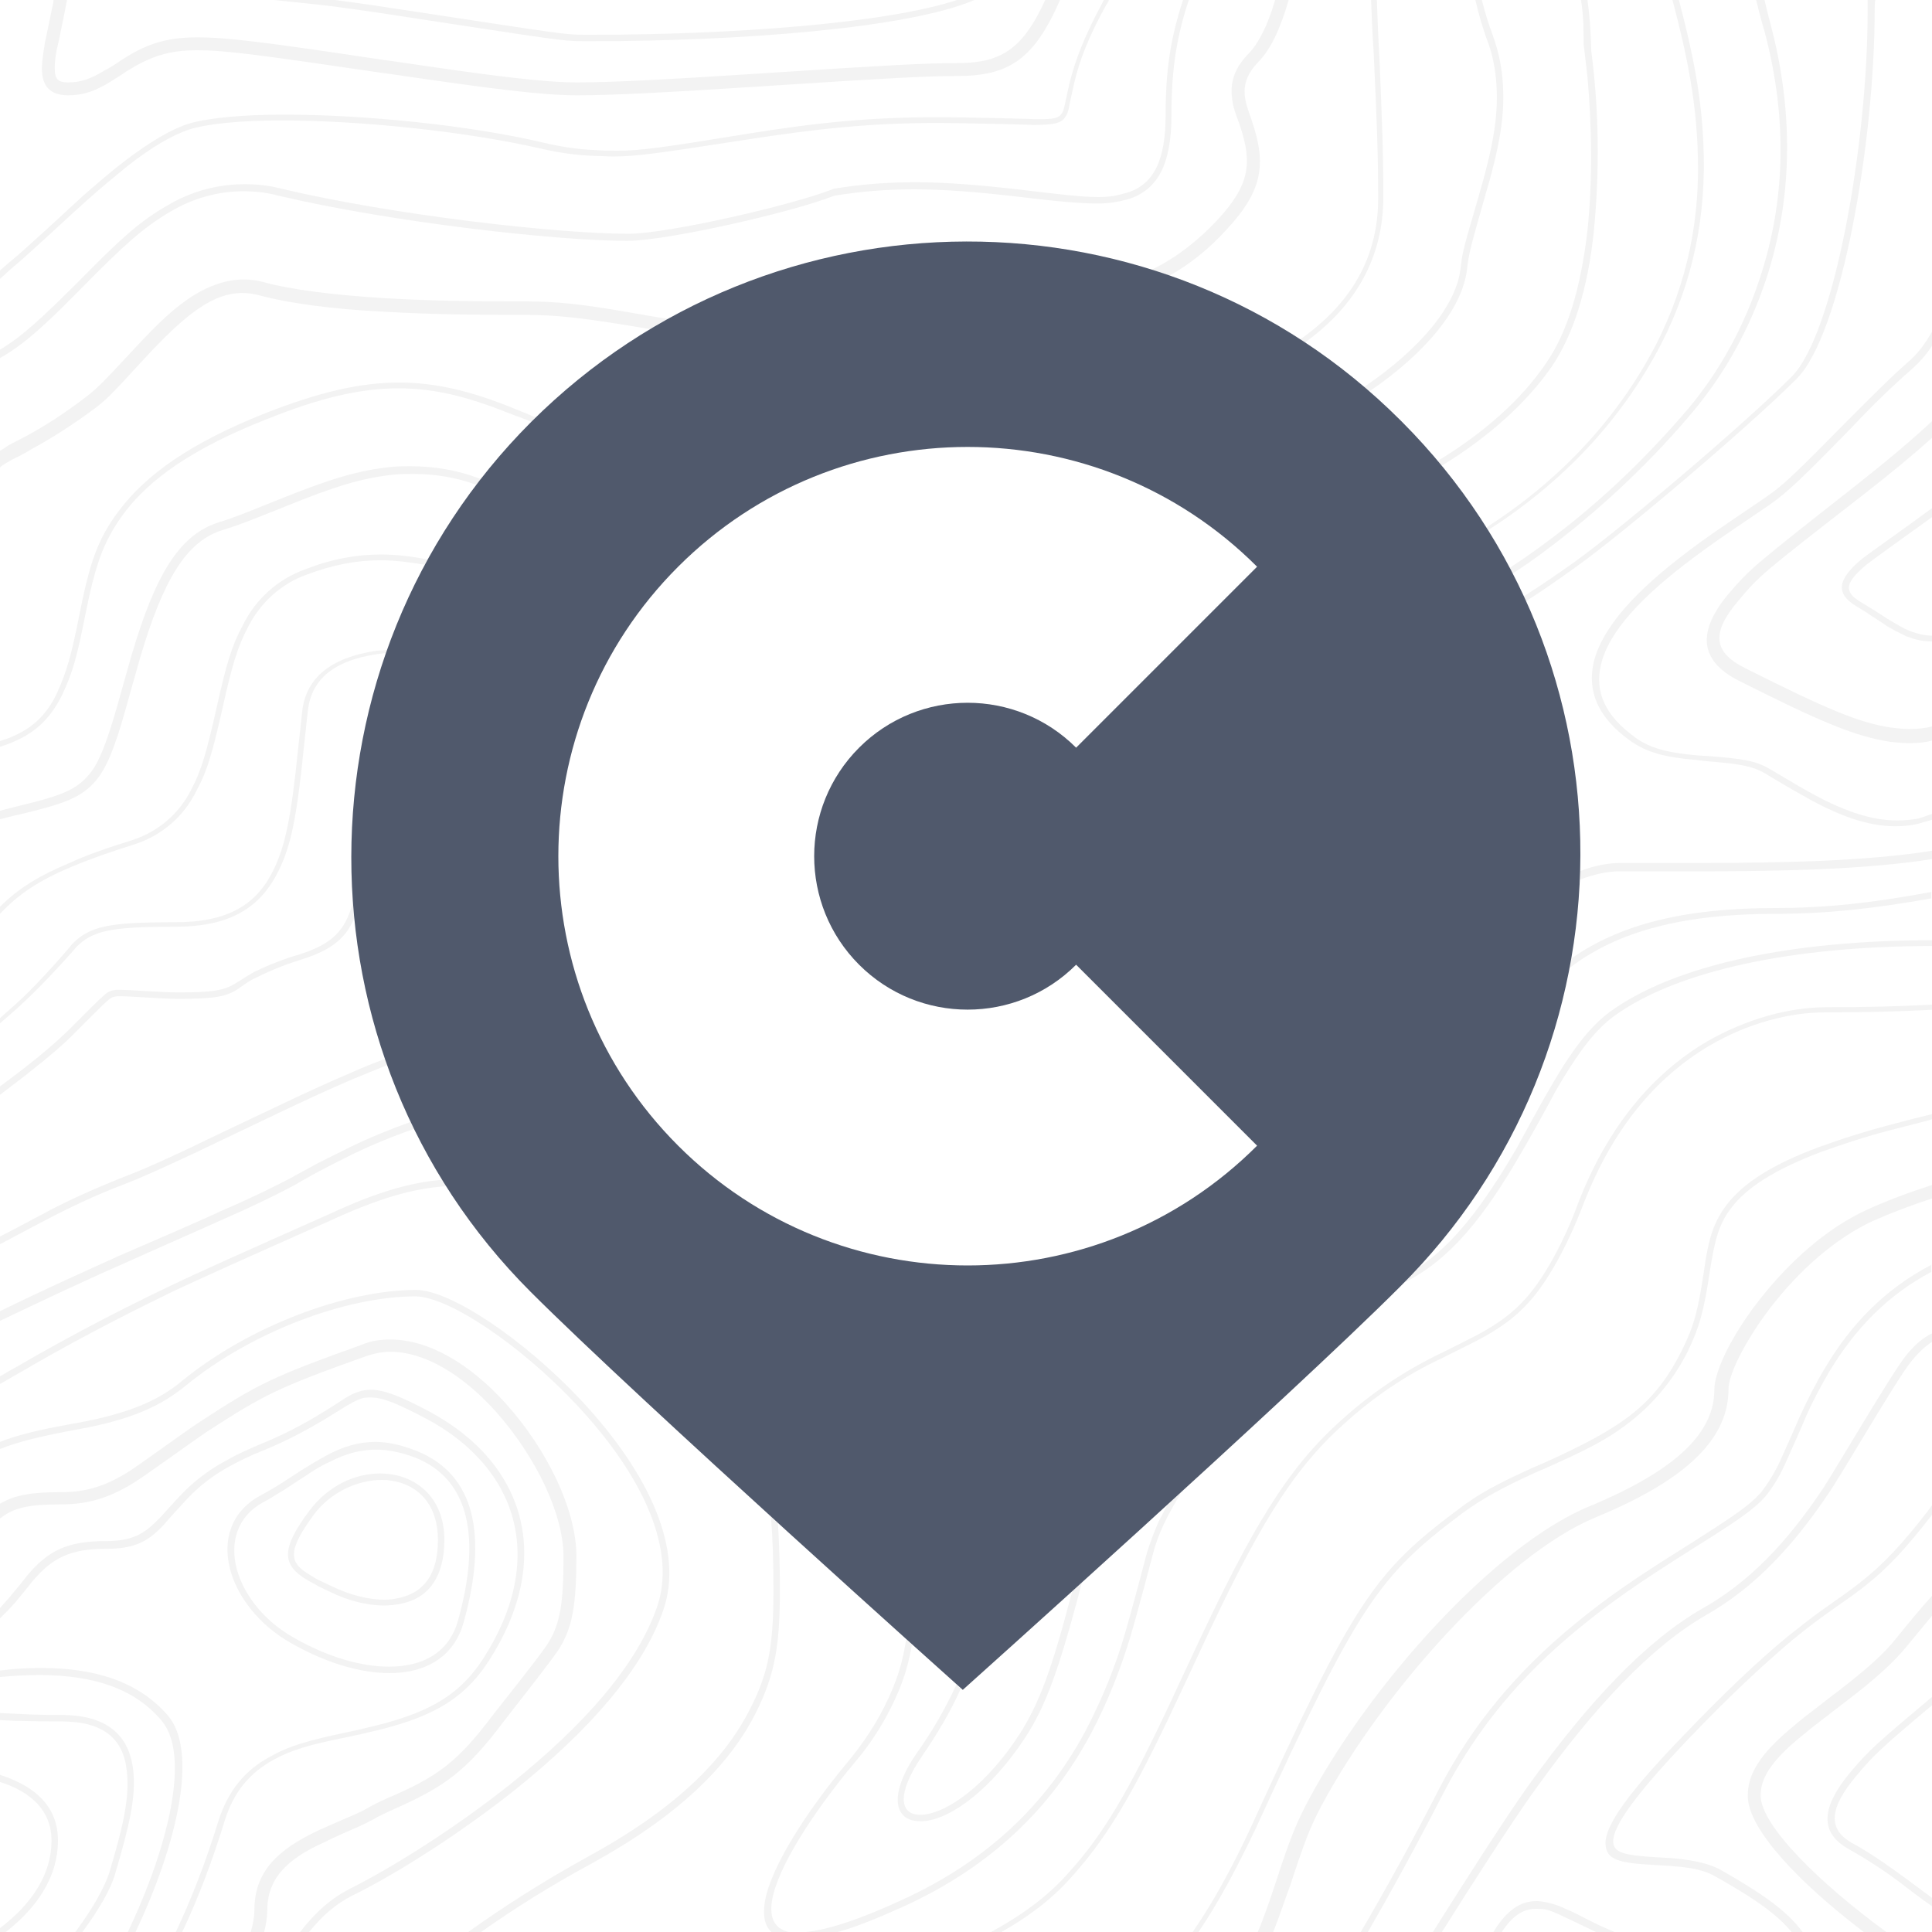
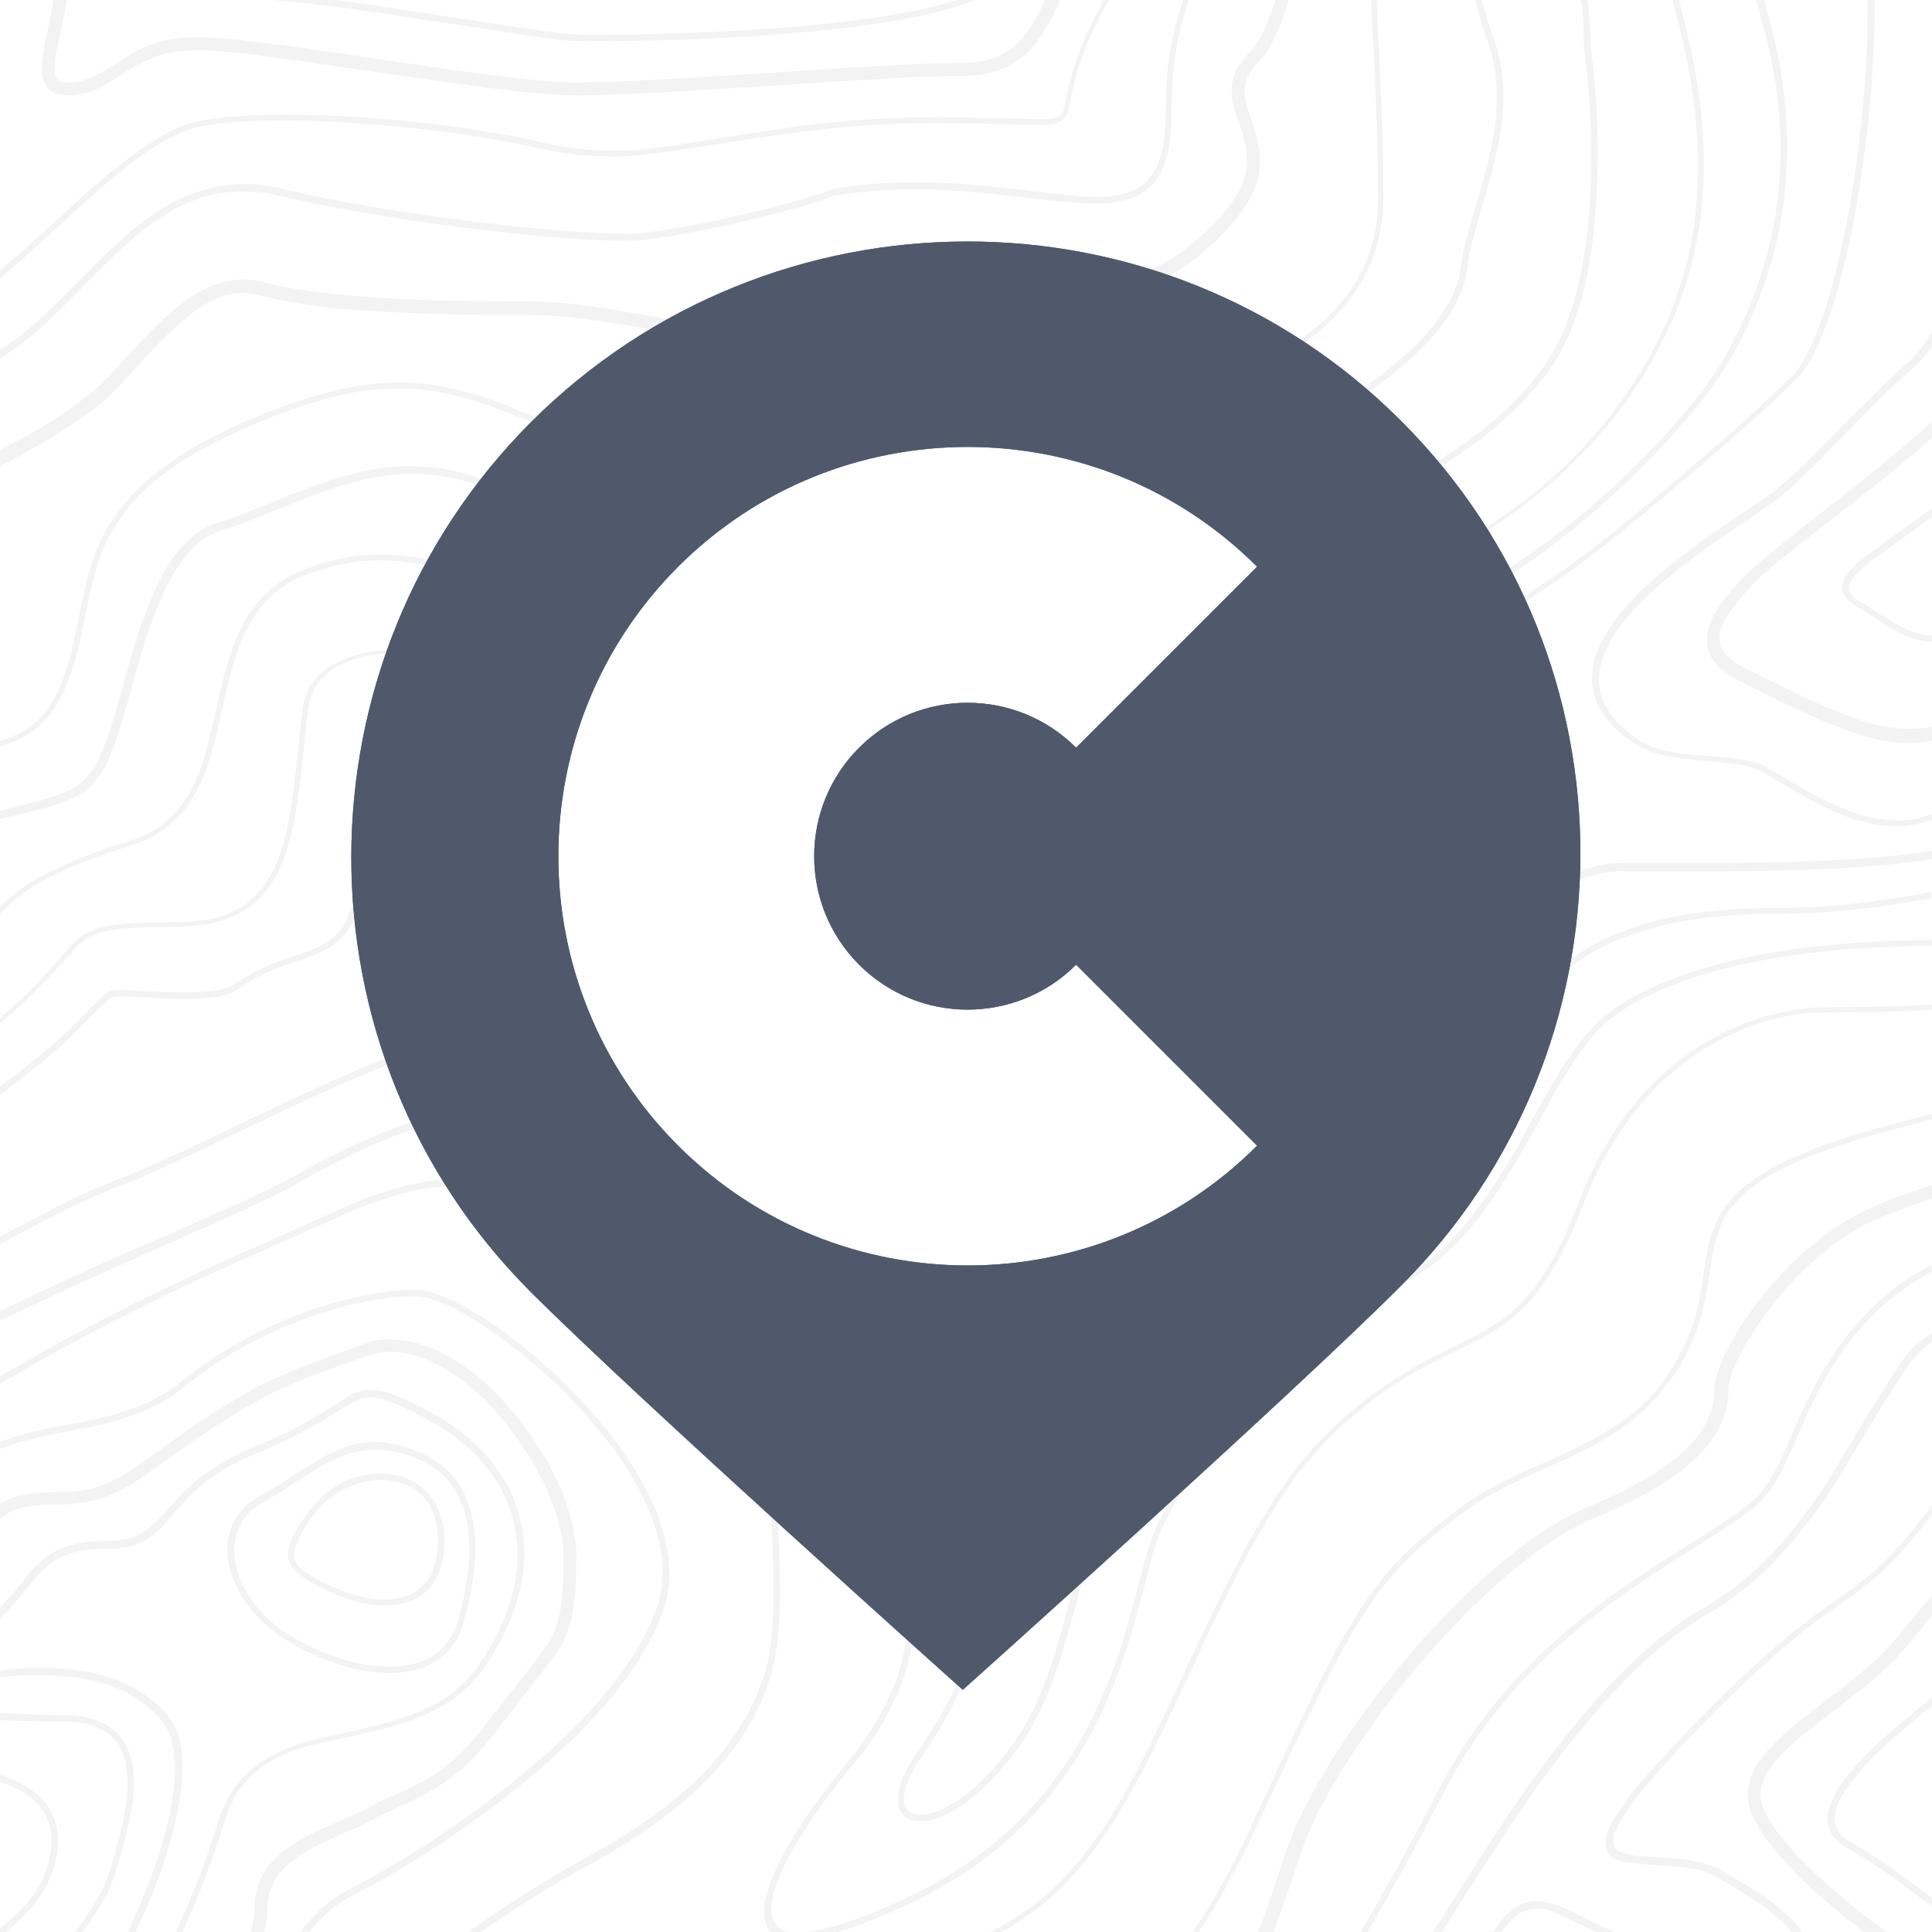
<svg xmlns="http://www.w3.org/2000/svg" version="1.1" id="Layer_1" x="0px" y="0px" viewBox="0 0 300 300" style="enable-background:new 0 0 300 300;" xml:space="preserve">
  <style type="text/css">
	.st0{display:none;fill:#00887E;}
	.st1{opacity:5.000000e-02;}
	.st2{fill:#50596C;}
</style>
  <polyline class="st0" points="0,0 300,0 300,300 0,300 0,0 " />
  <g class="st1">
    <path d="M11.8,147.1L11.8,147.1c2.6-2.6,5.3-3.2,15.5-3.2c7.9,0,12.7-2.6,15.6-8c2.3-4.2,3.2-9.1,4.3-20l0.3-2.7   c0.1-1.1,0.2-2,0.3-2.8c0.6-5.4,4.7-8.2,12.1-9c0.1-0.2,0.1-0.3,0.2-0.5c-0.7,0.1-1.3,0.1-2,0.2c-6.8,1.1-10.7,4.2-11.2,9.6   l-0.3,2.8l-0.3,2.7c-1.1,10.8-2,15.5-4.2,19.6c-2.7,5-7.2,7.4-14.8,7.4c-10.5,0-13.4,0.6-16.2,3.5l0,0c0.1,0-5.1,6-8.1,8.7   c-0.6,0.6-1.7,1.5-3,2.7v0.8c1.6-1.4,2.9-2.5,3.6-3.2C6.6,153,11.9,147.1,11.8,147.1z" />
    <path d="M11.1,134.6c3.1-1.3,6.3-2.4,9.5-3.4c4.3-1.3,7.9-4.3,9.9-8.4c1.7-3.1,2.5-6,4-12.6c1.5-6.8,2.4-9.8,4-12.8   c1.9-3.8,5.2-6.8,9.2-8.2c4-1.5,7.7-2.2,11.4-2.2c2.2,0,4.5,0.3,6.9,0.7c0.2-0.3,0.3-0.6,0.5-0.8c-2.5-0.5-5-0.8-7.3-0.8   c-3.9,0-7.7,0.7-11.8,2.3c-4.2,1.5-7.7,4.6-9.7,8.7c-1.7,3.1-2.6,6.2-4,12.5c-1.6,7.1-2.4,10-4,13c-1.9,3.8-5.2,6.6-9.3,7.9   c-3.9,1.2-7,2.3-9.6,3.5c-4.8,2-8,4-10.8,6.8v1.1C2.9,138.8,6.1,136.7,11.1,134.6z" />
    <path d="M11.1,160.9c6.4-6.4,5.9-6,7.1-6.2c0.1,0,0.3,0,0.6,0c1.7,0,6.2,0.4,8.9,0.4c5.4,0,7.4-0.3,9.2-1.5l1.3-0.9   c0.6-0.4,1.1-0.7,1.8-1c2.2-1.1,4.5-2,6.8-2.7c4.4-1.4,6.8-3.1,8.2-6.4c-0.1-0.8-0.1-1.6-0.2-2.5c-1.2,4.5-3.3,6.5-8.3,8.1   c-2.4,0.7-4.7,1.6-7,2.7c-0.7,0.4-1.2,0.7-1.8,1.1l-1.3,0.8c-1.7,1-3.5,1.3-8.7,1.3c-2.7,0-7.3-0.4-9.1-0.4c-0.3,0-0.5,0-0.6,0   c-1.5,0.3-0.9-0.2-7.6,6.5c-2,1.9-4,3.6-6.2,5.3c-0.7,0.6-2.5,1.9-4.2,3.2v1.3c1.8-1.4,4-3,4.8-3.7C7.6,164.1,9.6,162.4,11.1,160.9   z" />
    <path d="M14.9,121.2c1.6-1.9,2.9-5,4.5-10.7c0.2-0.8,1.9-6.7,2.4-8.5c3.5-11.8,7.1-18,12.8-19.7c2.5-0.8,3.1-1,9.8-3.7   c7.4-3,11.8-4.4,16.8-4.9c1-0.1,2-0.1,3-0.1c3.3,0,6.6,0.5,9.8,1.7c0.2-0.3,0.4-0.6,0.7-0.9c-3.6-1.4-7.2-2-10.9-2c-1,0-2,0-3,0.1   c-5.1,0.5-9.6,1.9-17.1,4.9c-6.7,2.7-7.2,2.9-9.7,3.7c-6.2,1.9-9.9,8.3-13.5,20.4c-0.5,1.8-2.2,7.7-2.4,8.5   c-1.6,5.5-2.8,8.6-4.3,10.3c-2,2.4-4.5,3.3-10.7,4.8C2,125.4,1,125.6,0,125.9v1.3c0.9-0.2,1.9-0.5,2.9-0.7   C10.1,124.8,12.7,123.8,14.9,121.2z" />
    <path d="M2,71.3c0.3-0.1,2.2-1.1,2.8-1.5c3.3-1.8,6.4-3.8,9.4-6c2.2-1.6,2.8-2.2,8.3-8.2c6.4-6.9,10.6-10.1,15.1-10.1   c0.9,0,1.8,0.1,2.8,0.4c4.6,1.2,11.1,2.1,19.2,2.5c7,0.4,13,0.5,22.1,0.5c4.7,0,8.7,0.5,15,1.5c1.7,0.3,3.1,0.5,4.2,0.7   c0.9-0.5,1.8-1.1,2.8-1.6c-1.6-0.2-3.6-0.6-6.6-1.1c-6.4-1.1-10.5-1.6-15.4-1.6c-9.1,0-15.1-0.1-22-0.5c-8-0.5-14.4-1.3-18.8-2.5   c-1.1-0.3-2.1-0.4-3.1-0.4c-2.6,0-5.2,0.9-7.8,2.5c-2.8,1.8-5.2,4-9,8.1c-5.4,5.8-6,6.4-8,7.9c-2.9,2.2-5.9,4.2-9.1,5.9   c-0.7,0.4-2.6,1.3-2.8,1.5C0.7,69.6,0.3,69.8,0,70v2.6c0.1-0.1,0.1-0.1,0.2-0.2C0.6,72.1,1.1,71.8,2,71.3z" />
    <path d="M19,184c2.9-1.1,6.4-2.7,11.1-4.9l13-6.2c4.4-2.1,8.1-3.8,11.6-5.3c1.9-0.8,3.7-1.5,5.4-2.2c-0.1-0.3-0.2-0.6-0.3-1   c-1.8,0.7-3.6,1.4-5.6,2.3c-3.5,1.5-7.2,3.2-11.6,5.3c-2.3,1.1-11,5.2-13,6.2c-3.6,1.7-7.3,3.4-11,4.8c-4.2,1.7-8.3,3.5-12.3,5.7   c-1,0.5-3.9,2.1-6.3,3.3v1.2c2.4-1.3,5.7-3,6.8-3.6C10.8,187.5,14.8,185.6,19,184z" />
    <path d="M25.7,201.1c1.6-0.8,3.2-1.5,4.9-2.3c4.1-1.9,21.2-9.5,21.2-9.5l0,0c6.8-3.1,12.3-4.8,17.5-5.1c-0.2-0.3-0.4-0.7-0.6-1   c-5.2,0.4-10.6,2.1-17.3,5.2l0,0c0,0-17.1,7.6-21.2,9.5c-9.5,4.4-18.8,9.2-27.9,14.5c-0.8,0.4-1.5,0.9-2.3,1.3v1.2   c0.9-0.5,1.9-1.1,2.8-1.6C10.3,208.9,17.9,204.9,25.7,201.1z" />
    <path d="M20.7,275c-0.6-5.6-4.1-8.7-11.2-8.7c-2,0-3.5,0-7.4-0.2L0,266v1.1l2.1,0.1c3.9,0.1,5.4,0.1,7.4,0.1   c6.6,0,9.7,2.7,10.2,7.8c0.4,3.9-0.4,7.9-2.7,15.6c-0.8,2.5-2.7,5.8-5.3,9.3h1.1c2.5-3.4,4.4-6.6,5.1-9.1   C20.2,283.1,21.1,279,20.7,275z" />
    <path d="M34.7,189.3c3.7-1.6,7.3-3.3,10.9-5.2l1.9-1.1c2.3-1.3,4.7-2.5,7.1-3.7c3.3-1.6,6.5-2.9,9.7-4c-0.2-0.4-0.4-0.7-0.5-1.1   c-3.1,1.1-6.3,2.4-9.6,4l-5,2.5l-2.2,1.2l-2,1.1c-2.5,1.3-5.7,2.9-10.8,5.1c-1.6,0.8-12.2,5.4-15.7,6.9c-6.2,2.8-12.4,5.6-18.5,8.6   v1.5c6.3-3,12.6-6,19-8.8C22.5,194.7,33,190.1,34.7,189.3z" />
    <path d="M0.3,275.7c-0.1,0-0.2-0.1-0.3-0.1v1.1l0,0c5,1.6,8,4.6,8,9.1c0,5.2-3,9.8-8,13.6v0.6h0.9c5-3.9,8.1-8.7,8.1-14.2   C9,280.7,5.7,277.5,0.3,275.7z" />
    <path d="M12.5,44.9c6.8-6.9,9.8-9.6,13.9-12c3.5-2.1,7.4-3.2,11.4-3.2c1.8,0,3.7,0.2,5.5,0.7c17.4,4.1,43,7,54.1,7   c6.2,0,25.9-4.5,32.1-7c4.3-0.7,8.2-1,12.4-1c4.7,0,9.7,0.4,15.8,1.1c6.5,0.8,10.2,1.1,12.7,1.1c2.1,0,3.4-0.3,4.9-0.7   c4.5-1.5,6.6-5.4,6.6-13c0-7.1,0.8-12.2,2.7-17.9h-0.9c-2,6.1-2.7,11.1-2.7,17.8c0,7.2-1.9,10.8-5.9,12.1c-1.4,0.4-2.6,0.7-4.5,0.7   c-2.5,0-6-0.4-12.6-1.2c-6.2-0.7-11.2-1.1-15.9-1.1c-4.3,0-8.3,0.3-12.6,1c-6.2,2.5-25.8,7-31.9,7c-11.1,0-36.6-2.9-53.9-7   c-1.9-0.5-3.8-0.7-5.7-0.7c-4.2,0-8.3,1.1-12,3.3c-4.2,2.4-7.2,5.1-13.5,11.5c-5.9,5.9-9,8.8-12.5,10.9v1.3   C3.7,53.5,6.9,50.6,12.5,44.9z" />
    <path d="M26,266.3c-4.3-4.9-10.7-7.3-19.6-7.3c-2,0-4.1,0.1-6.4,0.4v1c2.2-0.2,4.2-0.3,6.1-0.3c8.8,0,15,2.3,19,7.1   c4.5,5.3,1.1,19.5-5.3,32.9H21C27.5,286.4,30.9,271.9,26,266.3z" />
    <path d="M223.9,72.3c7.2-4.4,13.1-9.7,17-15.3c3.5-5.1,5.7-12.4,6.6-21.2c0.9-9.3,0.8-18.6-0.4-27.8c-0.1-3-0.2-5.1-0.6-8h-1   c0.4,2.6,0.4,4.4,0.4,6.8l0.6,5.1c0.7,7.9,0.8,16.2,0,23.9c-1,8.6-3,15.7-6.5,20.7c-3.8,5.6-9.7,10.8-16.8,15.1   C223.5,71.9,223.7,72.1,223.9,72.3z" />
    <path d="M273.3,43.1c-2.4,7.4-6.1,14.3-11.1,20.3C256.4,70.2,250,76.5,243,82c-2.8,2.2-5.7,4.3-8.6,6.2c0.1,0.3,0.3,0.6,0.4,0.9   c3-1.9,5.9-4.1,8.8-6.4c7-5.6,13.5-11.9,19.3-18.8c5.1-6.1,8.9-13.1,11.4-20.7c3.8-11.7,4.4-24.7,0.8-38.8c-0.4-1.5-0.8-3-1.1-4.4   h-1.3c0.4,1.6,0.8,3.3,1.3,4.9C277.7,18.8,277.1,31.6,273.3,43.1z" />
    <path d="M236.6,92.6c0.1,0.3,0.2,0.5,0.3,0.8c2.8-1.8,5.5-3.7,8-5.5c7.5-5.4,26.5-21.5,34.1-29.1c6.9-6.9,12.1-36.6,12.1-57.3   c0-0.5,0-1,0.1-1.5H290c0,0.6,0,1.2,0,1.9c0,20.5-5.2,50-11.8,56.6c-7.5,7.5-26.5,23.6-33.9,28.9C241.9,89.1,239.3,90.9,236.6,92.6   z" />
    <path d="M142.9,282.8c0.1,0,0.3,0,0.4,0c4.5-0.3,10.8-5.2,15.9-13c3.2-4.9,5.2-10.6,8.2-21.8l0.6-2.3c-0.5,0.5-1,0.9-1.5,1.4   l-0.2,0.7c-2.9,11.1-4.9,16.7-8,21.5c-4.9,7.6-11,12.2-15.1,12.5c-0.1,0-0.2,0-0.3,0c-3.3,0-3.6-3.4,0.2-9c2.4-3.5,4.5-7,6.1-10.6   c-0.2-0.1-0.4-0.3-0.7-0.6c-1.7,3.7-3.7,7.2-6.2,10.7C138.1,278.4,138.6,282.8,142.9,282.8z" />
    <path d="M212.6,60.8c8.8-6,14.5-12.9,15.2-19c0.3-2.5,0.4-2.9,2.7-11c2.4-8.1,3.3-13.1,2.8-18.6c-0.2-2.3-0.7-4.5-1.5-6.7   c-0.6-1.6-1.2-3.5-1.7-5.5h-1c0.5,2.2,1.1,4.2,1.7,5.9c0.8,2,1.3,4.2,1.5,6.4c0.5,5.3-0.4,10.3-2.7,18.2c-2.4,8.2-2.5,8.6-2.8,11.1   c-0.6,5.8-6.3,12.6-15,18.5C212,60.3,212.3,60.5,212.6,60.8z" />
    <path d="M230.8,81.9c0.1,0.1,0.2,0.3,0.3,0.4c11.4-7.3,20.6-16.9,26.8-28.8c5.1-9.9,7.1-20.2,6.6-31.2c-0.3-7.1-1.5-13.6-3.8-22.3   h-1c2.4,9,3.6,15.7,3.9,22.9c0.5,10.8-1.5,20.9-6.5,30.7C251,65.3,241.9,74.8,230.8,81.9z" />
    <path d="M10.6,14.8c2.4,0,4.3-0.7,6.7-2.2c0.5-0.3,2.2-1.4,2.3-1.5c3.7-2.3,6.5-3.3,11-3.3s10.2,0.8,28.6,3.5l1.5,0.2   c15.6,2.3,23.5,3.3,28.9,3.3c5.3,0,13.2-0.4,28.8-1.4l1.5-0.1c18.5-1.2,24.2-1.5,28.7-1.5c7.9,0,11.9-2.4,16-11.8h-2.3   c-3.6,7.9-7.1,9.8-13.8,9.8c-4.6,0-10.3,0.3-28.8,1.5l-1.5,0.1c-15.5,1-23.4,1.4-28.6,1.4s-13.1-1-28.6-3.3l-1.5-0.2   C40.9,6.5,35.2,5.8,30.6,5.8c-4.9,0-8.1,1.1-12,3.7c-0.1,0.1-1.8,1.2-2.3,1.4c-2.1,1.3-3.7,1.9-5.7,1.9c-1.6,0-2.1-0.5-2.1-2.2   c0-1.3,0.2-2.5,0.5-3.7c0.2-0.8,0.9-4.4,1.1-5.3c0.1-0.5,0.2-1.1,0.3-1.6H8.3c0,0.4-0.1,0.8-0.2,1.2C7.9,2.1,7.2,5.7,7,6.5   c-0.3,1.8-0.5,3.1-0.5,4.1C6.5,13.4,7.8,14.8,10.6,14.8z" />
    <path d="M13.4,31.2c2.1-1.9,4.3-3.7,6.5-5.5c3.6-2.8,6.8-4.7,9.5-5.6c2.9-0.9,8-1.4,14.3-1.4c12.2,0,28.7,1.7,40.4,4.4   c2.6,0.6,5.3,1,8,1.1c1.1,0,2.1,0.1,3,0.1c3.8,0,7.1-0.5,20.7-2.6c11-1.7,19.3-2.6,29.5-2.6c5.2,0,16,0.3,15,0.3   c3.2,0,4.4-0.2,5.1-1.2c0.4-0.6,0.6-1.3,0.7-2.1l0.3-1.4l0.4-1.8c0.8-3.5,2.3-7.3,4.9-12c0.2-0.3,0.4-0.6,0.5-0.9h-0.8   c-0.1,0.2-0.2,0.4-0.3,0.6c-2.6,4.8-4.1,8.6-5,12.2l-0.4,1.8l-0.3,1.4c-0.2,0.9-0.3,1.4-0.6,1.7c-0.4,0.6-1.1,0.8-3.1,0.8   c-0.4,0-0.8,0-1.2,0c0.9,0-9.8-0.3-15-0.3c-10.2,0-18.5,0.8-29.6,2.6c-12.9,2.1-16.4,2.6-20,2.6c-1.1,0-2.2,0-3.5-0.1   c-2.7-0.1-5.2-0.5-7.8-1.1c-11.8-2.8-28.2-4.4-40.5-4.4c-6.4,0-11.7,0.5-14.8,1.4c-2.8,0.9-6.1,2.9-9.8,5.7   c-2.1,1.6-4.2,3.4-6.6,5.5c-1.4,1.3-9.2,8.5-10.8,9.8c-0.4,0.3-1.2,1-2.1,1.8v1.3c1.2-1.1,2.2-2,2.6-2.3   C4.2,39.7,12,32.4,13.4,31.2z" />
    <path d="M201.9,52.7c0.2,0.2,0.5,0.3,0.7,0.5c7.8-5.6,12.2-13.1,12.2-22.6c0-7-0.2-11.9-0.6-21.6c-0.2-3.3-0.3-6.3-0.4-9h-0.9   c0.1,2.5,0.2,5.1,0.4,8.1c0.5,10.8,0.7,15.7,0.7,22.7C214,40.1,209.7,47.2,201.9,52.7z" />
    <path d="M64.8,2.9c21.7,3.3,22.6,3.5,25.9,3.5c0.3,0,0.7,0,1.1,0c23,0,49.3-2,59.5-6.4h-2.7c-11.2,3.7-35.5,5.4-56.7,5.4   c-0.4,0-0.8,0-1.1,0c-3.1,0-4-0.2-25.7-3.5C59.9,1.1,55.9,0.5,52,0h-9.5c2.9,0.3,6,0.6,9.3,1C55.6,1.5,59.7,2.1,64.8,2.9z" />
    <path d="M181.6,42.8c3.2-1.8,6.2-4.2,8.9-7.2c5.7-6.1,6.1-10.3,3.9-16.8c-0.8-2.3-1-2.9-1.1-3.9c-0.2-1.9,0.4-3.5,2.1-5.3   c1.9-1.9,3.4-5.1,4.7-9.6H198c-1.1,3.8-2.5,6.6-4,8.2c-2.2,2.2-3,4.4-2.7,6.9c0.1,1.2,0.3,1.9,1.2,4.3c2,5.9,1.6,9.3-3.5,14.8   c-3.1,3.3-6.5,5.9-10.2,7.7C179.8,42.2,180.7,42.5,181.6,42.8z" />
    <path d="M9.7,107.8c1.6-3.4,2.3-6,3.5-12.1c1.6-8,2.8-11.5,5.9-15.8c4.1-5.6,11.1-10.4,22.3-14.8c8.2-3.3,14.5-4.8,20.5-4.8   c5.5,0,10.7,1.3,16.7,3.7l3.2,1.2c0.2,0.1,0.5,0.2,0.7,0.3c0.2-0.2,0.5-0.5,0.7-0.7c-0.3-0.1-0.6-0.2-1-0.4L79,63.1   c-6.1-2.4-11.4-3.7-17-3.7c-6.1,0-12.5,1.5-20.9,4.8c-11.3,4.5-18.4,9.4-22.7,15.2c-3.3,4.4-4.5,8.1-6.1,16.2   c-1.2,6-1.9,8.6-3.4,11.9s-3.7,5.4-6.6,6.7c-0.8,0.4-1.5,0.6-2.4,0.9v0.9c0.9-0.3,1.8-0.6,2.6-1C5.7,113.6,8,111.3,9.7,107.8z" />
    <path d="M282.5,178.1c-7.3,2.7-11.8,5.6-14.4,9c-2,2.7-2.8,5.1-3.5,10.2c-0.9,6-1.5,8.5-3.4,12.3c-4.2,8.5-9.2,12-21.1,17.4l-2.3,1   c-5.1,2.3-8.3,4-11.4,6.4c-13.1,9.8-16.2,14.4-32.1,49.2c-3,6.5-6,11.9-9.1,16.4h0.9c3-4.4,5.9-9.8,8.9-16.1   c15.9-34.6,19-39.1,31.9-48.8c3.1-2.3,6.2-4,11.2-6.3l2.3-1c6-2.7,8.8-4.1,11.9-6.4c4.1-3,7.4-6.9,9.7-11.4   c1.9-3.9,2.6-6.5,3.5-12.6c0.8-5,1.4-7.3,3.3-9.8c2.4-3.2,6.8-6,13.9-8.7c3.9-1.4,7.9-2.7,12-3.7c1.9-0.5,3.6-0.9,5.3-1.4V173   c-1.7,0.4-3.6,0.9-5.5,1.4C289.8,175.6,285.8,176.9,282.5,178.1z" />
    <path d="M265.1,161.7c-8.5,5-15.4,13.2-20,25c-1.2,3.3-2.7,6.6-4.5,9.7c-3.5,6-6.7,8.7-13,11.8l-4,2c-5.6,2.7-10.8,6.2-15.4,10.4   c-8.3,7.4-13.9,16.8-22.8,35.9l-2.1,4.5c-7.2,15.6-11.4,23.2-17.2,29.6c-3.1,3.6-7.1,6.6-12.2,9.4h1.6c4.6-2.6,8.3-5.5,11.2-8.9   c5.9-6.6,10.1-14.2,17.4-29.9l2.1-4.5c8.8-19,14.3-28.3,22.5-35.6c4.5-4.1,9.6-7.6,15.2-10.2l4-2c6.5-3.2,9.8-6,13.4-12.2   c1.8-3.1,3.3-6.4,4.6-9.8c4.5-11.6,11.2-19.6,19.5-24.5c6.1-3.6,12.6-5.2,18-5.2c5.8,0,10.8-0.1,16.6-0.4V156   c-5.7,0.3-10.6,0.4-16.4,0.4C278,156.4,271.4,158.1,265.1,161.7z" />
    <path d="M54.1,269.7c1.9-0.4,2.3-0.5,3.1-0.7c9.4-2.1,14.7-4.9,18.7-11.1c10.2-15.8,5.7-30.7-9.2-38.7c-4.5-2.4-7.1-3.4-9.1-3.4   c-0.7,0-1.3,0.1-1.9,0.3c-0.7,0.2-1.5,0.6-2.4,1.2c-0.6,0.4-2.8,1.8-3,1.9c-3.2,2-6.5,3.7-10,5.1c-1.8,0.8-3.5,1.5-5,2.4   c-2.5,1.3-4.8,3-6.8,5c-1.1,1.1-3.8,4.2-3.9,4.2l0,0c-2.3,2.4-4.2,3.4-8.2,3.4c-6,0-9,1.5-12.3,5.5c-0.2,0.3-2,2.5-2.6,3.2   c-0.5,0.6-1,1.1-1.5,1.7v1.6c0.8-0.8,1.6-1.6,2.3-2.4c0.6-0.7,2.4-2.9,2.6-3.2c3.2-3.8,5.9-5.2,11.6-5.2c4.2,0,6.4-1,8.9-3.7   c1.2-1.4,2.5-2.8,3.8-4.2c2-2.1,4.2-3.7,6.6-5l0,0c1.5-0.8,3.1-1.6,4.9-2.3c3.5-1.4,6.9-3.2,10.2-5.2c0.2-0.1,2.4-1.5,2.9-1.8   c0.9-0.5,1.6-0.9,2.2-1.1c0.5-0.2,1-0.2,1.6-0.2c1.9,0,4.2,1,8.6,3.3c14.4,7.7,18.7,22,8.8,37.3c-3.9,6-9,8.6-18.1,10.7   c-0.8,0.2-1.2,0.3-3.1,0.7c-6.1,1.3-8.9,2.1-11.9,3.8c-3.9,2.1-6.5,5.3-8,10c-1.9,6.2-4.1,11.9-6.6,17.2h1   c2.5-5.3,4.7-11.1,6.6-17.3c1.4-4.5,3.9-7.4,7.5-9.4C45.3,271.7,48.1,270.9,54.1,269.7z" />
    <path d="M240.6,169.1c-0.9,1.5-4.3,7.7-5.1,9.2c-5.2,8.9-9.7,14.8-15.2,18.5c-0.8,0.8-1.5,1.6-2.3,2.4c7.1-3.6,12.3-9.9,18.4-20.5   c0.9-1.5,4.3-7.6,5.1-9.2c3.5-6,6.1-9.5,9.1-11.7c9.9-7.2,28.1-10.9,49.4-10.9V146c-21.5,0-39.8,3.7-50,11.1   C246.9,159.4,244.1,163,240.6,169.1z" />
    <path d="M283.4,212.4c-1.4,2.3-2.6,4.7-4,7.7c-0.1,0.3-2.4,5.5-3,6.8c-0.8,1.7-1.8,3.4-3,4.9c-1.8,2-4,3.5-11.4,8.2   c-8,5-12.4,8-17.5,12.2c-8.9,7.3-15.9,15.6-21.1,25.7c-4.2,8.2-8.3,15.6-12.1,22.1h1.1c3.7-6.4,7.7-13.7,11.8-21.7   c5.2-10,12.1-18.2,20.9-25.4c5.1-4.2,9.5-7.2,17.4-12.2c7.5-4.7,9.7-6.2,11.6-8.3c1.3-1.6,2.3-3.3,3.1-5.1c0.6-1.3,2.9-6.5,3-6.8   c1.1-2.6,2.5-5.2,3.9-7.6c4-6.6,9-11.8,15.8-15.4v-1.1C292.8,200.1,287.5,205.5,283.4,212.4z" />
    <path d="M295.8,210.7c-2.2,2.8-10.8,17.5-12.7,20.4c-5.6,8.4-11.5,14.6-18.8,18.7c-8.7,5-17.6,14.4-27,27.5   c-3.7,5.2-10.4,15.7-14.8,22.7h1.4c4.4-7,10.8-17,14.4-22c9.3-13,18.1-22.3,26.6-27.2c7.4-4.2,13.4-10.5,19.1-19   c2-2.9,10.5-17.6,12.7-20.3c1.2-1.5,2.3-2.5,3.4-3.2V207C298.6,207.7,297.2,208.9,295.8,210.7z" />
    <path d="M268.5,92.1c-4.9,5.8-4.8,10.4,1.5,13.6c12.9,6.5,18.2,8.7,23.6,9.5c1,0.1,1.9,0.2,2.9,0.2c1.2,0,2.4-0.1,3.5-0.4v-2.2   c-1.1,0.3-2.3,0.4-3.6,0.4c-0.8,0-1.7-0.1-2.6-0.2c-5-0.7-10.2-2.9-22.9-9.3c-5-2.5-5.1-5.6-0.9-10.5c3.2-3.8,3.4-4,19.1-16.2   c4.5-3.5,8-6.4,10.9-9v-2.6c-3.1,2.9-6.9,6.1-12.1,10.2C272,88.1,271.9,88.2,268.5,92.1z" />
    <path d="M243.9,148.9c-0.1,0.5-0.2,1-0.3,1.5c7.6-5.9,18-8.5,32.1-8.5c7.9,0,15.2-0.8,24.2-2.4v-1c-9.1,1.7-16.4,2.5-24.3,2.5   C261.9,141,251.7,143.4,243.9,148.9z" />
    <path d="M296.2,56.3c-2.2,1.9-4.6,4.3-8.1,7.8l-1.1,1.1c-8,8.1-10,10.1-12.8,12c-1,0.7-5.3,3.6-5.3,3.6l0,0c-2.2,1.5-4.4,3-6.5,4.6   c-8.4,6.3-13.5,11.9-14.9,17.3c-1.1,4.6,0.6,8.7,5.6,12.3c2.5,1.8,5.4,2.6,10.2,3l1.7,0.2c5,0.4,7,0.7,9.1,1.9   c0.6,0.4,4.5,2.7,5.8,3.4c5.4,3.1,10,4.8,14.4,4.8c1.2,0,2.4-0.1,3.6-0.4c0.7-0.2,1.4-0.4,2.1-0.6v-0.9c-0.7,0.2-1.4,0.5-2.1,0.7   c-1.1,0.2-2.2,0.3-3.3,0.3c-4.2,0-8.7-1.6-14-4.6c-1.3-0.7-5.1-3-5.8-3.4c-2.2-1.3-4.4-1.6-9.5-2l-1.7-0.1   c-4.6-0.4-7.4-1.1-9.7-2.8c-4.7-3.4-6.3-7.1-5.3-11.3c1.2-5.1,6.3-10.6,14.5-16.7c2-1.5,4-2.9,6.5-4.6l0,0c0,0,4.3-2.9,5.3-3.6   c2.8-2,4.9-4,12.9-12.2c2.9-3.1,6-6.1,9.2-8.9c1.1-1,2.1-2.1,3-3.5v-2.2C298.8,53.6,297.7,55,296.2,56.3z" />
    <path d="M264.6,134c-2.2,0-4.6,0-7.3,0h-5.5c-2.1,0-4.3,0.4-6.5,1.3c0,0.4,0,0.9,0,1.3c2.1-0.8,4.2-1.3,6.2-1.3h5.5   c2.6,0,5.1,0,7.3,0c6.7,0,12-0.1,17.7-0.3c6.9-0.3,13-0.8,18-1.6v-1.3c-4.9,0.8-10.9,1.3-17.8,1.6C276.6,133.9,271.3,134,264.6,134   z" />
    <path d="M288.2,94.1c0.8,0.5,1.5,0.9,2.2,1.4l2,1.3c1.1,0.8,2.4,1.4,3.6,2c1.3,0.5,2.5,0.8,3.9,0.8h0.1v-0.9   c-1.2,0-2.3-0.3-3.4-0.7c-1-0.4-2-1-3.5-1.9l-2-1.3l-2.3-1.4c-2.6-1.6-2.2-3,1-5.7c1-0.8,6.3-4.6,10.2-7.4v-1.4   c-3.9,2.9-9.9,7.1-10.9,7.9C285.4,89.9,284.9,92.1,288.2,94.1z" />
    <path d="M273,202.1c-4.1,5.3-6.8,10.8-6.8,13.7c0,6.3-5.2,12.2-19.4,18.1c-14.8,6.1-34,27.7-43.5,45.4c-2,3.7-3.1,6.5-5.1,12.7   c-1,3-1.9,5.7-2.9,8h2.4c0.9-2.2,1.7-4.7,2.7-7.4c2-6.1,3-8.9,4.9-12.4c9.3-17.3,28.2-38.7,42.5-44.6c14.8-6.1,20.6-12.6,20.6-19.9   c0-2.3,2.6-7.5,6.4-12.5c4.6-6,10.2-10.9,16-13.6c2.7-1.2,5.8-2.4,9.2-3.5V184c-3.7,1.2-7.2,2.5-10.2,3.9   C283.7,190.7,277.8,195.9,273,202.1z" />
    <path d="M103,250c3.2-9.2-2-21-12.7-32.5c-9-9.6-20.4-17.2-25.7-17.2c-10.9,0-25.9,5.6-36.3,14.1c-3.6,3-7.6,4.6-13.1,5.9   c-1.4,0.3-2.3,0.5-5.1,1c-4.4,0.8-7.6,1.6-10.1,2.6v1.1c2.5-1,5.6-1.8,10.2-2.7c2.8-0.5,3.7-0.7,5.1-1c5.6-1.3,9.7-3,13.5-6.1   c10.2-8.4,25-13.9,35.7-13.9c5,0,16.2,7.4,25,16.8c10.5,11.2,15.6,22.7,12.5,31.5c-3.1,8.9-11.2,18.2-22.7,27.4   c-8.4,6.7-18.2,12.9-25,16.3c-2.9,1.5-5.3,3.6-7.7,6.7H48c2.1-2.6,4.2-4.4,6.8-5.7c6.9-3.4,16.8-9.7,25.2-16.4   C91.6,268.6,99.9,259.1,103,250z" />
    <path d="M56,283.5l2-1c0.8-0.5,1.7-0.9,3-1.5c7.9-3.5,11.3-5.8,17.3-13.8c0.9-1.2,7.5-9.5,8.6-11.3c2-3.3,2.6-6.7,2.6-14.3l0,0   c0-7.1-4.5-16.5-11-23.7c-5.6-6.2-12-9.9-17.9-9.9c-1.5,0-3,0.2-4.4,0.8c-13.9,5-16,6-25.2,12c-2.3,1.5-9.4,6.7-11,7.7   c-3.5,2.2-6.5,3.2-10.5,3.2c-4.4,0-7.2,0.4-9.5,1.8v2.3c2.2-1.8,4.8-2.2,9.5-2.2c4.3,0,7.7-1.1,11.5-3.5c1.6-1,8.8-6.2,11-7.7   c9.1-5.9,11.1-6.9,24.8-11.8c1.2-0.4,2.5-0.7,3.8-0.7c5.2,0,11.1,3.4,16.4,9.3c6.3,7.1,10.5,16,10.5,22.5c0,7.2-0.5,10.3-2.3,13.3   c-1,1.7-7.5,9.8-8.5,11.1c-5.7,7.6-8.8,9.8-16.5,13.1c-1.4,0.6-2.3,1.1-3.2,1.6c-0.5,0.3-1.1,0.6-1.8,0.9s-4.4,1.9-5.5,2.4   c-6.7,3.1-10.2,6.6-10.2,12.5c0,1-0.2,2.2-0.6,3.5H41c0.3-1.2,0.5-2.4,0.5-3.4c0-4.9,2.9-8,9-10.7C51.6,285.4,55.3,283.8,56,283.5z   " />
    <path d="M45.3,255.2c5.3,3,10.6,4.6,15.2,4.6c5.6,0,10-2.5,11.5-7.9c3.7-13.3,1.9-22.9-7.3-26.6c-2.3-0.9-4.4-1.4-6.4-1.4   c-2.6,0-5,0.7-7.6,2.1c-1.3,0.7-2.6,1.5-3.9,2.3l-2,1.3c-1.5,1-3,1.9-4.5,2.7C31.5,237.2,35.1,249.5,45.3,255.2z M40.8,233.3   c0.8-0.4,1.6-0.9,2.4-1.4c0.7-0.4,1.3-0.8,2.2-1.4l2-1.3c1.2-0.8,2.4-1.6,3.8-2.2c2.5-1.3,4.8-1.9,7.2-1.9c1.9,0,3.8,0.4,6,1.2   c8.6,3.4,10.3,12.6,6.7,25.4c-1.4,4.9-5.4,7.1-10.7,7.1c-4.3,0-9.5-1.5-14.6-4.4C36.2,249.1,32.9,237.7,40.8,233.3z" />
    <path d="M47.8,245.4c0.5,0.3,1,0.5,1.6,0.9l1.9,0.9c2.6,1.3,5.6,2.1,8.3,2.1c1,0,1.9-0.1,2.8-0.3c4.2-0.9,6.6-4.2,6.6-9.9   c0-6.8-4.7-10.3-10-10.3c-3.9,0-8,1.9-10.9,5.7C43.6,240.5,43.7,243,47.8,245.4z M48.8,235.1c2.5-3.3,6.6-5.3,10.5-5.3   c0.4,0,0.9,0,1.3,0.1c4.5,0.6,7.4,3.9,7.4,9.2s-2.1,8.1-5.9,9c-0.8,0.2-1.6,0.3-2.4,0.3c-2.6,0-5.5-0.8-8-2l-1.9-0.9   c-0.7-0.3-1.1-0.6-1.6-0.9C44.7,242.6,44.7,240.7,48.8,235.1z" />
    <path d="M120.8,236.5c-0.4-0.3-0.7-0.6-1.1-1c0.3,3.4,0.4,7.1,0.4,11.3c0,8.2-0.6,12.7-3.6,18.5c-4.1,8.2-12,15.8-25.2,23   c-6.9,3.8-13,7.7-18.6,11.7h2c5.1-3.6,10.8-7.2,17.1-10.6c13.3-7.3,21.4-15.1,25.6-23.5c3-6,3.7-10.6,3.7-19   C121.1,243.1,121,239.7,120.8,236.5z" />
    <path d="M169.4,269.2c2.6-4.9,4.6-10,6.2-15.3c0.9-3,3.2-11.7,3.4-12.5c0.4-1.6,1-3.2,1.7-4.7c0.8-1.7,1.8-3.4,2.8-5.1   c-0.7,0.7-1.5,1.3-2.2,2c-0.5,0.9-0.9,1.8-1.4,2.7c-0.7,1.6-1.3,3.2-1.8,4.8c-0.2,0.8-2.5,9.5-3.4,12.5c-1.5,5.2-3.6,10.3-6.1,15.1   c-6.1,11.4-15.2,20.2-28.5,26.3c-6.7,3.1-11.7,4.7-15,5h5c2.9-0.8,6.3-2.2,10.3-4C153.9,289.8,163.2,280.8,169.4,269.2z" />
    <path d="M287.4,275.1c-4.6,5.5-5,9.5-0.2,12.1c3,1.7,5.9,3.6,8.6,5.7c0.5,0.4,2.2,1.7,4.2,3.1v-1.3c-1.6-1.2-3-2.2-3.5-2.6   c-3.8-2.8-6.5-4.6-8.7-5.8c-4.1-2.2-3.8-5.5,0.5-10.6c2.6-3.1,3.7-4.2,11.7-10.9v-1.3C291.3,270.8,290.2,271.8,287.4,275.1z" />
    <path d="M119.9,295c0.9-5.1,6.3-13.5,12.8-21.3c1.9-2.2,3.5-4.6,4.9-7.1c2-3.7,3.3-7,4-11.2c-0.3-0.3-0.6-0.5-0.9-0.8   c-0.7,4.6-2,7.9-4.1,11.8c-1.4,2.5-3,4.8-4.8,7c-6.6,7.9-12,16.4-13,21.7c-0.4,2.3-0.1,4,1.1,5h3.1   C120.3,299.7,119.4,297.9,119.9,295z" />
    <path d="M285.3,262.7c-0.6,0.4-3.2,2.5-3.9,3c-1.5,1.1-2.6,2.1-3.7,3c-4.3,3.7-6.4,6.8-6.3,10.3c0.1,5.1,8,13.4,18,21h3.5   c-10.5-7.7-19.4-16.5-19.5-21.1c-0.1-2.7,1.7-5.4,5.6-8.7c1.2-1,2.4-2,3.6-2.9l3.9-3c4.6-3.5,7.4-6,9.7-8.8c1.2-1.5,2.5-3,3.8-4.6   v-3.1c-1.9,2.1-3.7,4.3-5.4,6.4C292.5,256.9,289.7,259.3,285.3,262.7z" />
    <path d="M246.6,298.1c-1.2-0.6-2.3-1.2-3.5-1.7c-1.7-0.8-3.1-1.1-4.3-1.2c-0.1,0-0.1,0-0.2,0c-2.6,0-4.7,1.5-6.7,4.8h1.3   c1.7-2.6,3.4-3.6,5.3-3.6c0.1,0,0.1,0,0.2,0c1.9,0.1,1.2-0.2,8.7,3.4c0.1,0.1,0.3,0.1,0.4,0.2h2.9c-0.9-0.4-1.9-0.8-2.9-1.3   L246.6,298.1z" />
    <path d="M289,245.6c-0.6,0.5-1.3,1-2.1,1.6l-4.1,2.9c-1.8,1.3-3.4,2.6-5.2,4c-4.6,3.8-9.8,8.7-16.3,15.5   c-8.5,8.8-12.1,13.9-12,16.7c0.1,2.5,2,3,7.7,3.3c1.6,0.1,2.2,0.1,3,0.2c2.8,0.2,4.9,0.7,6.4,1.6c5.7,3.2,9.4,5.7,11.8,8.6h1.7   c-2.5-3.4-6.5-6.1-12.8-9.7c-1.7-0.9-3.9-1.4-6.8-1.7c-0.8-0.1-1.4-0.1-3-0.2c-5.1-0.3-6.7-0.7-6.8-2.4c-0.1-2.4,3.5-7.4,11.7-16   c6.5-6.8,11.7-11.6,16.2-15.4c1.7-1.4,3.4-2.7,5.2-4l4.1-2.9c0.8-0.6,1.5-1.1,2.1-1.6c3.3-2.6,6.2-5.7,10.3-11v-1.5   c-0.3,0.4-0.5,0.7-0.8,1.1C295.2,240,292.3,243,289,245.6z" />
  </g>
-   <path class="st2" d="M217.7,65.5l-0.2-0.2c-37.2-37.2-97.7-37-135,0.2c-37.2,37.2-37.3,97.9-0.1,135.1  c16.8,16.8,67.1,61.8,67.1,61.8s50.8-45.5,67.8-62.5C254.6,162.9,254.8,102.7,217.7,65.5z M105.3,177.9c-24.8-24.8-24.8-65.1,0-89.9  s65.1-24.8,89.9,0l-28.1,28.1c-9.3-9.3-24.4-9.3-33.7,0s-9.3,24.4,0,33.7s24.4,9.3,33.7,0l28.1,28.1  C170.4,202.7,130.1,202.7,105.3,177.9z" />
+   <g>
+     <path class="st2" d="M217.7,65.5l-0.2-0.2c-37.2-37.2-97.7-37-135,0.2c-37.2,37.2-37.3,97.9-0.1,135.1   c16.8,16.8,67.1,61.8,67.1,61.8s50.8-45.5,67.8-62.5C254.6,162.9,254.8,102.7,217.7,65.5z M105.3,177.9   c-24.8-24.8-24.8-65.1,0-89.9s65.1-24.8,89.9,0l-28.1,28.1c-9.3-9.3-24.4-9.3-33.7,0s-9.3,24.4,0,33.7s24.4,9.3,33.7,0l28.1,28.1   C170.4,202.7,130.1,202.7,105.3,177.9z" />
+     <path class="st2" d="M217.7,65.5l-0.2-0.2c-37.2-37.2-97.7-37-135,0.2c-37.2,37.2-37.3,97.9-0.1,135.1   c16.8,16.8,67.1,61.8,67.1,61.8s50.8-45.5,67.8-62.5C254.6,162.9,254.8,102.7,217.7,65.5z M105.3,177.9   c-24.8-24.8-24.8-65.1,0-89.9s65.1-24.8,89.9,0l-28.1,28.1c-9.3-9.3-24.4-9.3-33.7,0s-9.3,24.4,0,33.7s24.4,9.3,33.7,0l28.1,28.1   C170.4,202.7,130.1,202.7,105.3,177.9z" />
+   </g>
</svg>
